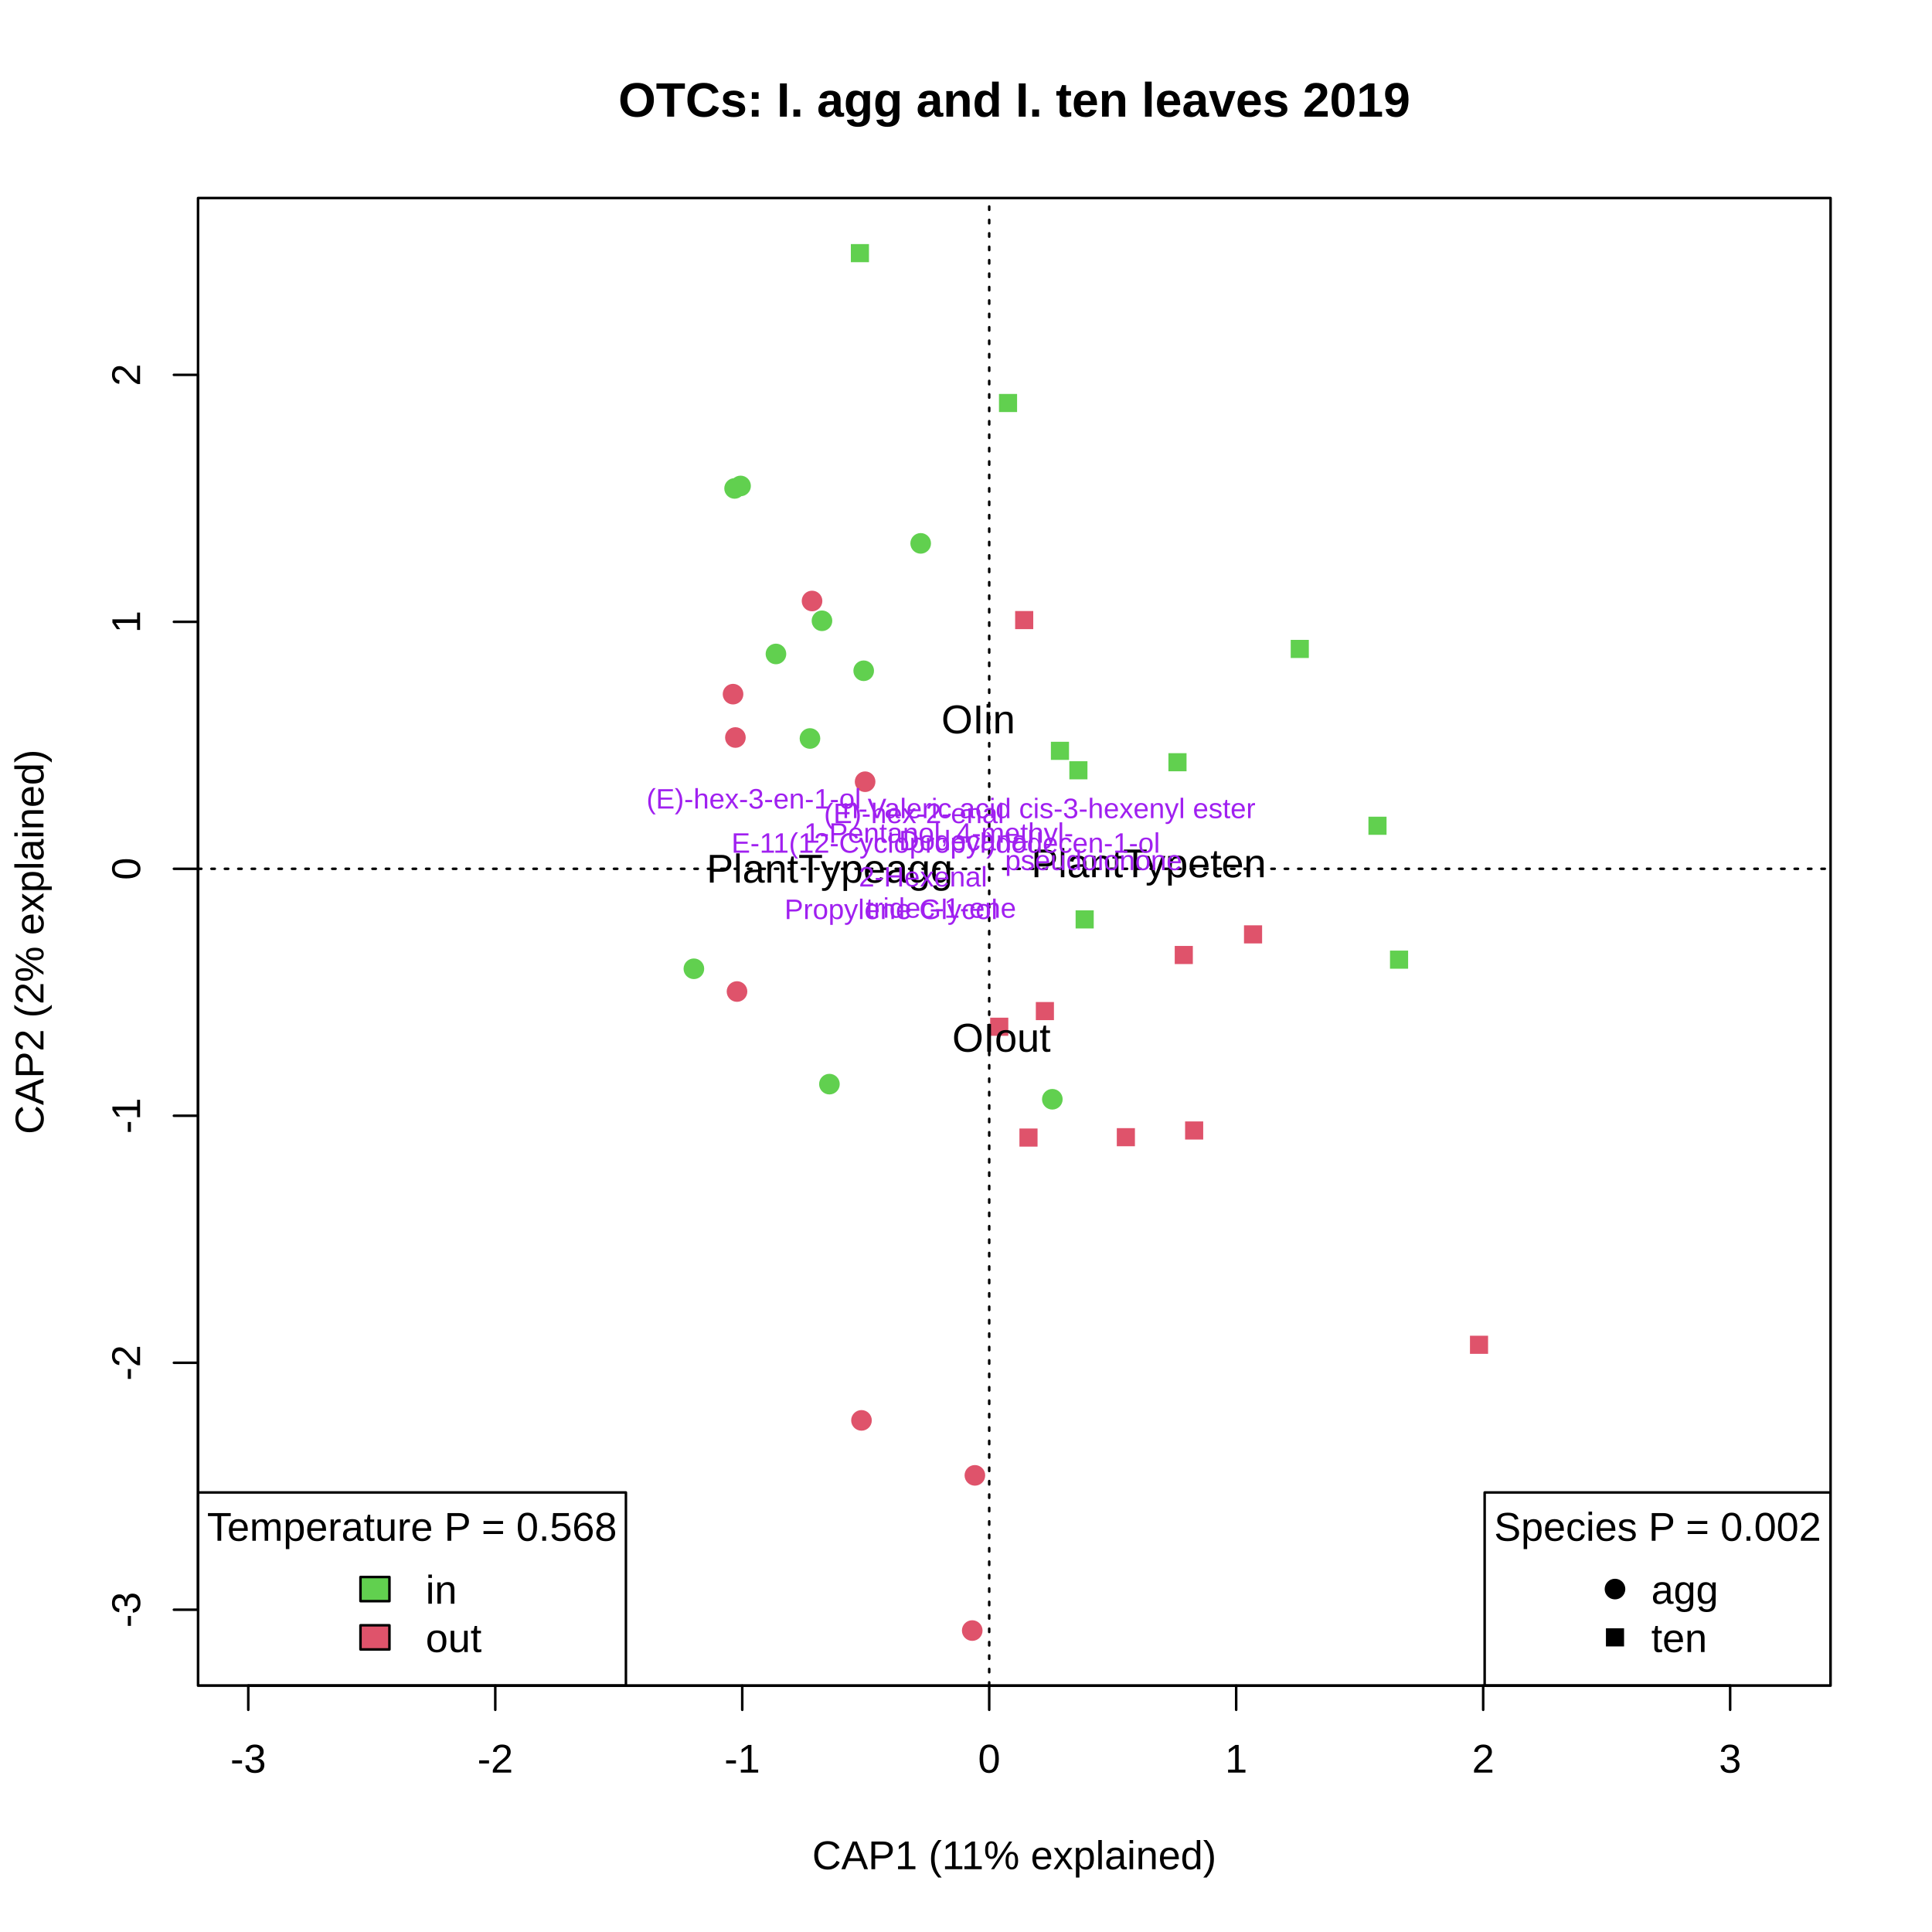
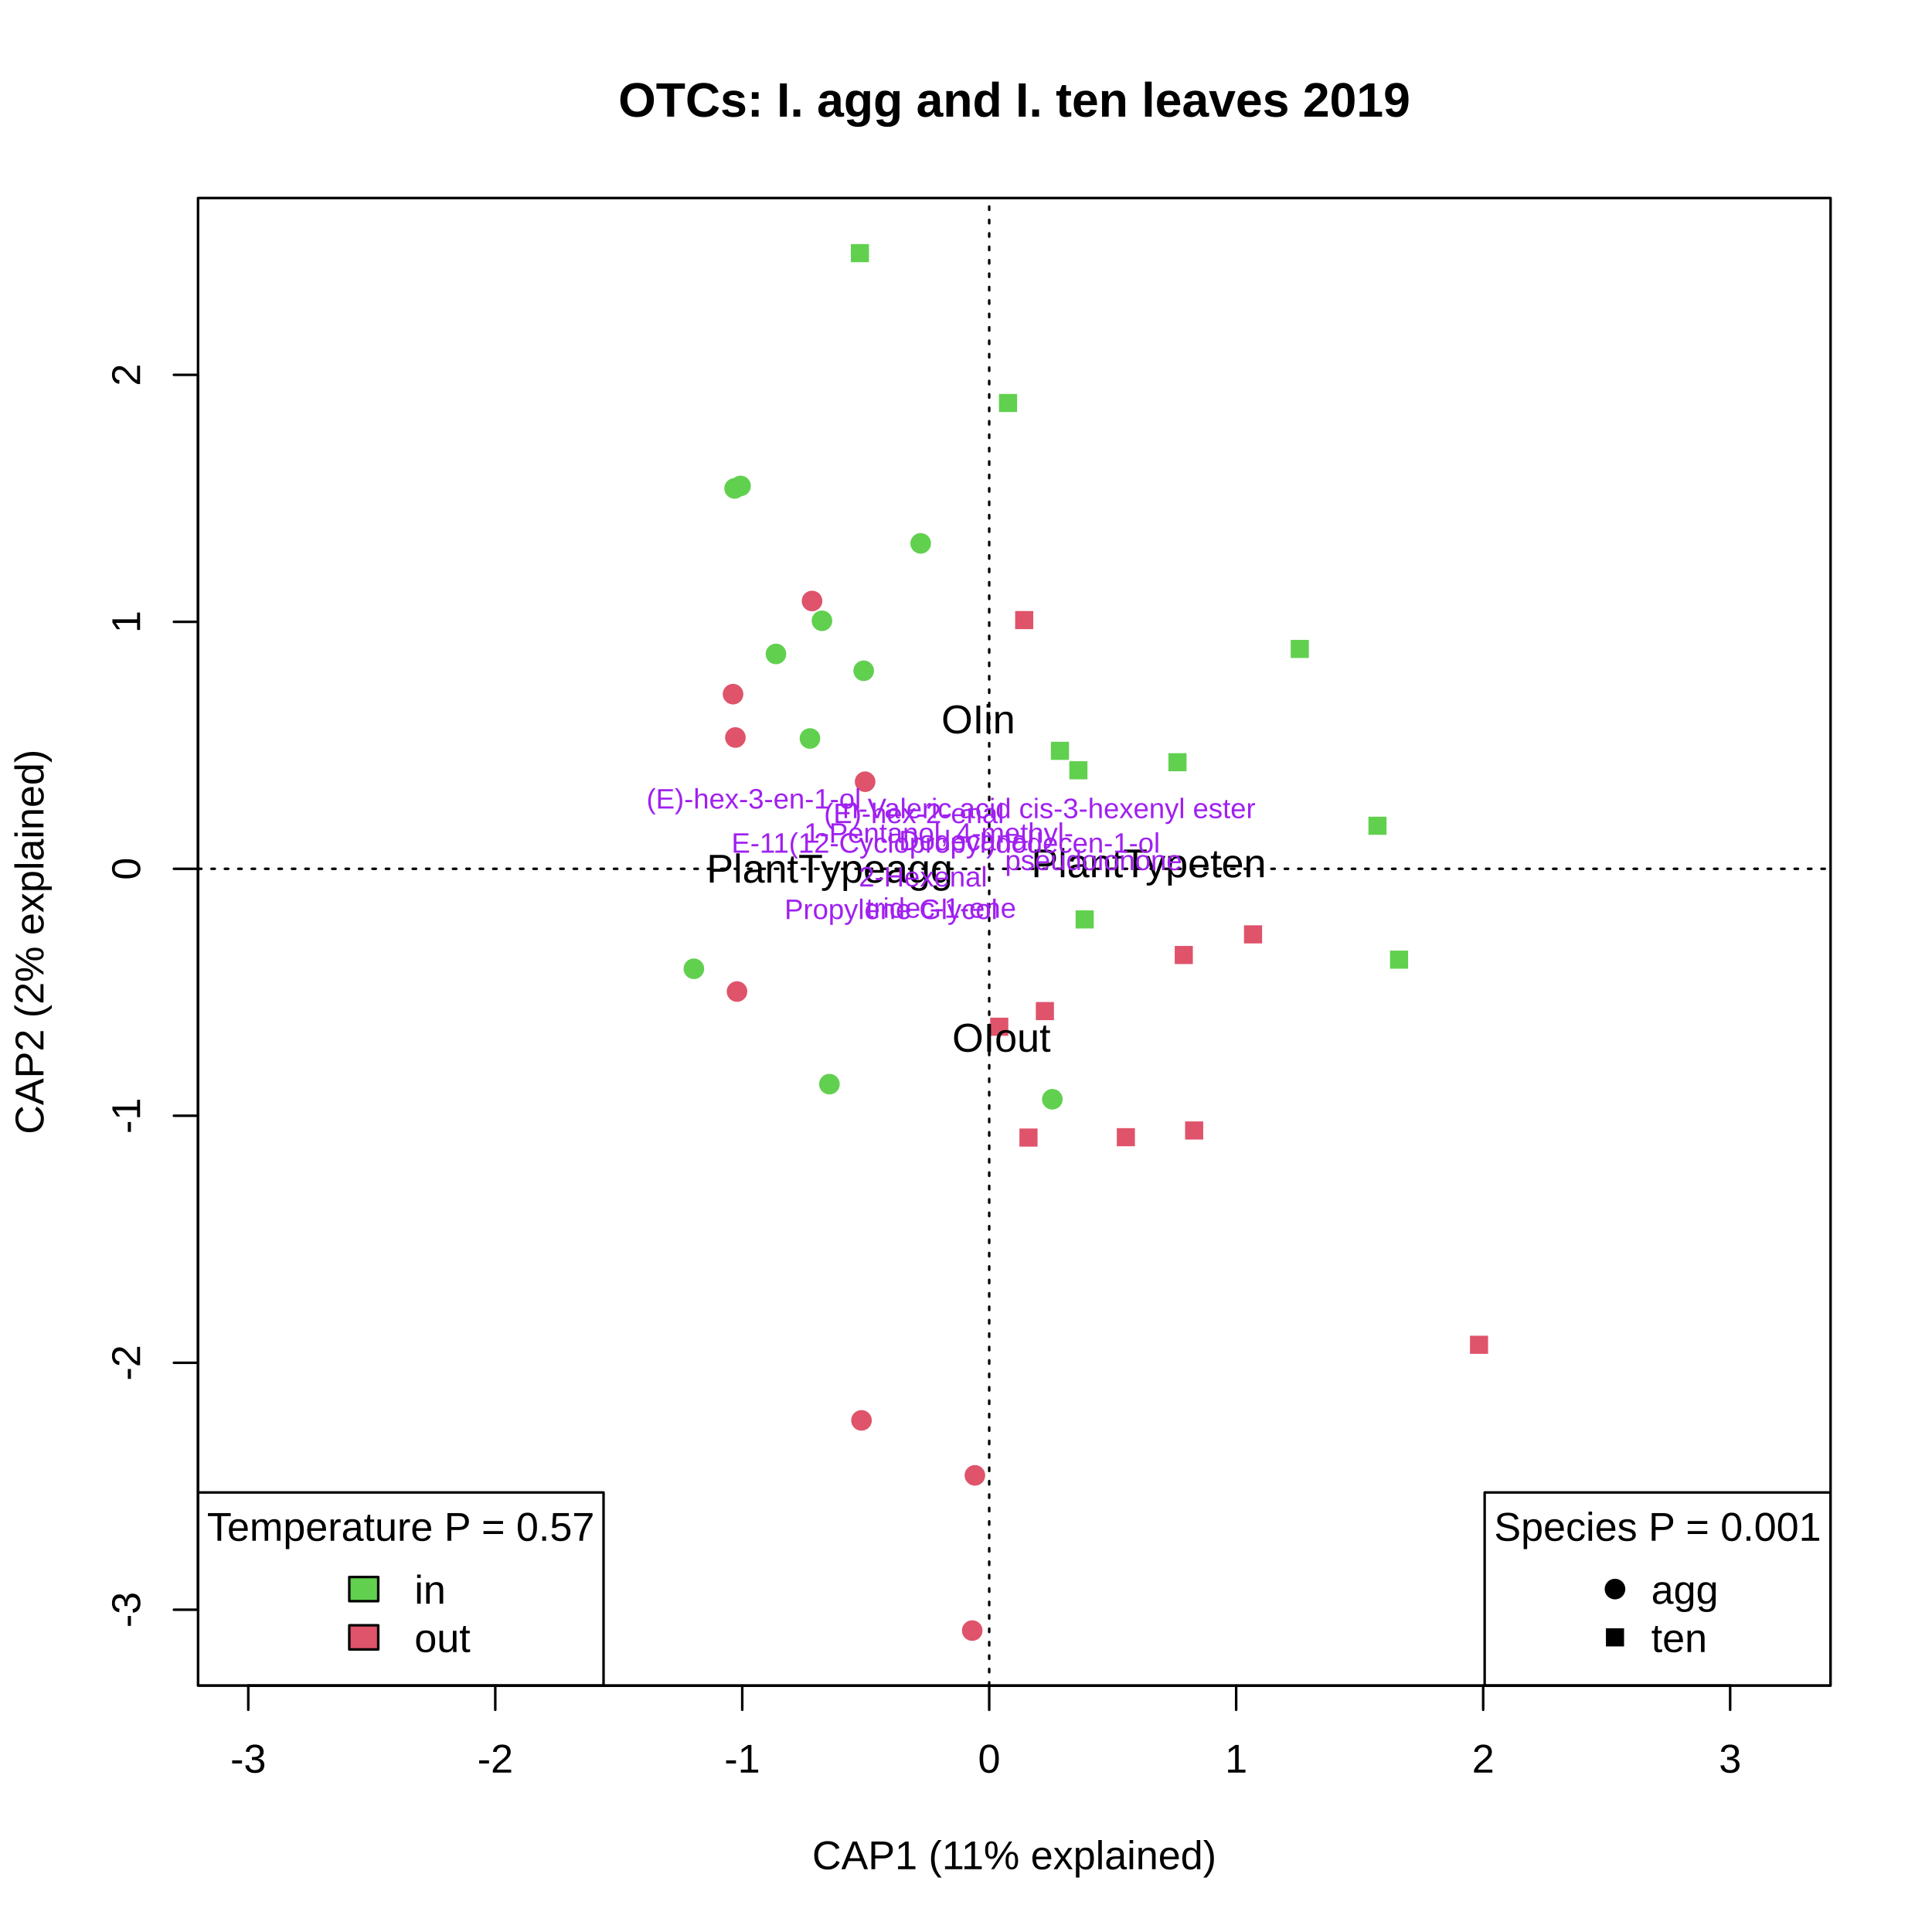
<svg xmlns="http://www.w3.org/2000/svg" class="svglite" width="576.00pt" height="576.00pt" viewBox="0 0 576.00 576.00">
  <defs>
    <style type="text/css">
    .svglite line, .svglite polyline, .svglite polygon, .svglite path, .svglite rect, .svglite circle {
      fill: none;
      stroke: #000000;
      stroke-linecap: round;
      stroke-linejoin: round;
      stroke-miterlimit: 10.00;
    }
    .svglite text {
      white-space: pre;
    }
  </style>
  </defs>
  <rect width="100%" height="100%" style="stroke: none; fill: #FFFFFF;" />
  <defs>
    <clipPath id="cpMC4wMHw1NzYuMDB8MC4wMHw1NzYuMDA=">
      <rect x="0.00" y="0.00" width="576.00" height="576.00" />
    </clipPath>
  </defs>
  <g clip-path="url(#cpMC4wMHw1NzYuMDB8MC4wMHw1NzYuMDA=)">
    <line x1="74.02" y1="502.56" x2="515.82" y2="502.56" style="stroke-width: 0.75;" />
    <line x1="74.02" y1="502.56" x2="74.02" y2="509.76" style="stroke-width: 0.75;" />
    <line x1="147.66" y1="502.56" x2="147.66" y2="509.76" style="stroke-width: 0.75;" />
    <line x1="221.29" y1="502.56" x2="221.29" y2="509.76" style="stroke-width: 0.75;" />
    <line x1="294.92" y1="502.56" x2="294.92" y2="509.76" style="stroke-width: 0.75;" />
    <line x1="368.55" y1="502.56" x2="368.55" y2="509.76" style="stroke-width: 0.75;" />
    <line x1="442.19" y1="502.56" x2="442.19" y2="509.76" style="stroke-width: 0.75;" />
    <line x1="515.82" y1="502.56" x2="515.82" y2="509.76" style="stroke-width: 0.75;" />
    <text x="74.02" y="528.48" text-anchor="middle" style="font-size: 12.00px; font-family: &quot;Arial&quot;;">-3</text>
    <text x="147.66" y="528.48" text-anchor="middle" style="font-size: 12.00px; font-family: &quot;Arial&quot;;">-2</text>
    <text x="221.29" y="528.48" text-anchor="middle" style="font-size: 12.00px; font-family: &quot;Arial&quot;;">-1</text>
    <text x="294.92" y="528.48" text-anchor="middle" style="font-size: 12.00px; font-family: &quot;Arial&quot;;">0</text>
    <text x="368.55" y="528.48" text-anchor="middle" style="font-size: 12.00px; font-family: &quot;Arial&quot;;">1</text>
    <text x="442.19" y="528.48" text-anchor="middle" style="font-size: 12.00px; font-family: &quot;Arial&quot;;">2</text>
    <text x="515.82" y="528.48" text-anchor="middle" style="font-size: 12.00px; font-family: &quot;Arial&quot;;">3</text>
    <line x1="59.04" y1="479.92" x2="59.04" y2="111.76" style="stroke-width: 0.75;" />
    <line x1="59.04" y1="479.92" x2="51.84" y2="479.92" style="stroke-width: 0.75;" />
    <line x1="59.04" y1="406.29" x2="51.84" y2="406.29" style="stroke-width: 0.75;" />
    <line x1="59.04" y1="332.65" x2="51.84" y2="332.65" style="stroke-width: 0.75;" />
    <line x1="59.04" y1="259.02" x2="51.84" y2="259.02" style="stroke-width: 0.75;" />
    <line x1="59.04" y1="185.39" x2="51.84" y2="185.39" style="stroke-width: 0.75;" />
    <line x1="59.04" y1="111.76" x2="51.84" y2="111.76" style="stroke-width: 0.75;" />
    <text transform="translate(41.76,479.92) rotate(-90)" text-anchor="middle" style="font-size: 12.00px; font-family: &quot;Arial&quot;;">-3</text>
    <text transform="translate(41.76,406.29) rotate(-90)" text-anchor="middle" style="font-size: 12.00px; font-family: &quot;Arial&quot;;">-2</text>
    <text transform="translate(41.76,332.65) rotate(-90)" text-anchor="middle" style="font-size: 12.00px; font-family: &quot;Arial&quot;;">-1</text>
    <text transform="translate(41.76,259.02) rotate(-90)" text-anchor="middle" style="font-size: 12.00px; font-family: &quot;Arial&quot;;">0</text>
    <text transform="translate(41.76,185.39) rotate(-90)" text-anchor="middle" style="font-size: 12.00px; font-family: &quot;Arial&quot;;">1</text>
    <text transform="translate(41.76,111.76) rotate(-90)" text-anchor="middle" style="font-size: 12.00px; font-family: &quot;Arial&quot;;">2</text>
    <polygon points="59.04,502.56 545.76,502.56 545.76,59.04 59.04,59.04 " style="stroke-width: 0.75;" />
    <text x="302.40" y="557.28" text-anchor="middle" style="font-size: 12.00px; font-family: &quot;Arial&quot;;">CAP1 (11% explained)</text>
    <text transform="translate(12.96,280.80) rotate(-90)" text-anchor="middle" style="font-size: 12.00px; font-family: &quot;Arial&quot;;">CAP2 (2% explained)</text>
  </g>
  <defs>
    <clipPath id="cpNTkuMDR8NTQ1Ljc2fDU5LjA0fDUwMi41Ng==">
      <rect x="59.04" y="59.04" width="486.72" height="443.52" />
    </clipPath>
  </defs>
  <g clip-path="url(#cpNTkuMDR8NTQ1Ljc2fDU5LjA0fDUwMi41Ng==)">
    <line x1="59.04" y1="259.02" x2="545.76" y2="259.02" style="stroke-width: 0.75; stroke-dasharray: 1.00,3.00;" />
    <line x1="294.92" y1="502.56" x2="294.92" y2="59.04" style="stroke-width: 0.75; stroke-dasharray: 1.00,3.00;" />
  </g>
  <g clip-path="url(#cpMC4wMHw1NzYuMDB8MC4wMHw1NzYuMDA=)">
    <text x="302.40" y="34.77" text-anchor="middle" style="font-size: 14.40px; font-weight: bold; font-family: &quot;Arial&quot;;">OTCs: I. agg and I. ten leaves 2019</text>
  </g>
  <g clip-path="url(#cpNTkuMDR8NTQ1Ljc2fDU5LjA0fDUwMi41Ng==)">
-     <rect x="59.04" y="444.96" width="127.57" height="57.60" style="stroke-width: 0.75;" />
-     <rect x="107.47" y="470.16" width="8.64" height="7.20" style="stroke-width: 0.75; fill: #61D04F;" />
-     <rect x="107.47" y="484.56" width="8.64" height="7.20" style="stroke-width: 0.75; fill: #DF536B;" />
-     <text x="122.83" y="459.36" text-anchor="middle" style="font-size: 12.00px; font-family: &quot;Arial&quot;;">Temperature P = 0.568</text>
-     <text x="126.91" y="478.13" style="font-size: 12.00px; font-family: &quot;Arial&quot;;">in</text>
-     <text x="126.91" y="492.53" style="font-size: 12.00px; font-family: &quot;Arial&quot;;">out</text>
+     <rect x="59.04" y="444.96" width="120.90" height="57.60" style="stroke-width: 0.75;" />
+     <rect x="104.13" y="470.16" width="8.64" height="7.20" style="stroke-width: 0.75; fill: #61D04F;" />
+     <rect x="104.13" y="484.56" width="8.64" height="7.20" style="stroke-width: 0.75; fill: #DF536B;" />
+     <text x="119.49" y="459.36" text-anchor="middle" style="font-size: 12.00px; font-family: &quot;Arial&quot;;">Temperature P = 0.57</text>
+     <text x="123.57" y="478.13" style="font-size: 12.00px; font-family: &quot;Arial&quot;;">in</text>
+     <text x="123.57" y="492.53" style="font-size: 12.00px; font-family: &quot;Arial&quot;;">out</text>
    <rect x="442.63" y="444.96" width="103.13" height="57.60" style="stroke-width: 0.75;" />
    <circle cx="481.49" cy="473.76" r="2.70" style="stroke-width: 0.75; fill: #000000;" />
    <polygon points="478.79,490.86 484.19,490.86 484.19,485.46 478.79,485.46 " style="stroke-width: 0.75; stroke: none; fill: #000000;" />
-     <text x="494.20" y="459.36" text-anchor="middle" style="font-size: 12.00px; font-family: &quot;Arial&quot;;">Species P = 0.002</text>
+     <text x="494.20" y="459.36" text-anchor="middle" style="font-size: 12.00px; font-family: &quot;Arial&quot;;">Species P = 0.001</text>
    <text x="492.29" y="478.13" style="font-size: 12.00px; font-family: &quot;Arial&quot;;">agg</text>
    <text x="492.29" y="492.53" style="font-size: 12.00px; font-family: &quot;Arial&quot;;">ten</text>
    <circle cx="289.86" cy="486.13" r="2.70" style="stroke-width: 0.75; stroke: #DF536B; fill: #DF536B;" />
    <circle cx="257.92" cy="233.06" r="2.70" style="stroke-width: 0.75; stroke: #DF536B; fill: #DF536B;" />
    <circle cx="219.25" cy="219.88" r="2.70" style="stroke-width: 0.75; stroke: #DF536B; fill: #DF536B;" />
    <circle cx="218.55" cy="206.95" r="2.70" style="stroke-width: 0.75; stroke: #DF536B; fill: #DF536B;" />
    <circle cx="290.65" cy="439.86" r="2.70" style="stroke-width: 0.75; stroke: #DF536B; fill: #DF536B;" />
    <circle cx="256.84" cy="423.47" r="2.70" style="stroke-width: 0.75; stroke: #DF536B; fill: #DF536B;" />
    <circle cx="242.10" cy="179.18" r="2.70" style="stroke-width: 0.75; stroke: #DF536B; fill: #DF536B;" />
    <circle cx="219.73" cy="295.61" r="2.70" style="stroke-width: 0.75; stroke: #DF536B; fill: #DF536B;" />
    <polygon points="253.67,78.17 259.07,78.17 259.07,72.77 253.67,72.77 " style="stroke-width: 0.75; stroke: none; fill: #61D04F;" />
    <polygon points="407.98,248.89 413.38,248.89 413.38,243.49 407.98,243.49 " style="stroke-width: 0.75; stroke: none; fill: #61D04F;" />
    <polygon points="320.68,276.81 326.08,276.81 326.08,271.41 320.68,271.41 " style="stroke-width: 0.75; stroke: none; fill: #61D04F;" />
    <polygon points="313.31,226.55 318.71,226.55 318.71,221.15 313.31,221.15 " style="stroke-width: 0.75; stroke: none; fill: #61D04F;" />
    <polygon points="297.83,122.85 303.23,122.85 303.23,117.45 297.83,117.45 " style="stroke-width: 0.75; stroke: none; fill: #61D04F;" />
    <polygon points="384.81,196.17 390.21,196.17 390.21,190.77 384.81,190.77 " style="stroke-width: 0.75; stroke: none; fill: #61D04F;" />
    <polygon points="318.81,232.35 324.21,232.35 324.21,226.95 318.81,226.95 " style="stroke-width: 0.75; stroke: none; fill: #61D04F;" />
    <polygon points="348.35,229.95 353.75,229.95 353.75,224.55 348.35,224.55 " style="stroke-width: 0.75; stroke: none; fill: #61D04F;" />
    <polygon points="414.41,288.81 419.81,288.81 419.81,283.41 414.41,283.41 " style="stroke-width: 0.75; stroke: none; fill: #61D04F;" />
    <circle cx="241.48" cy="220.17" r="2.70" style="stroke-width: 0.75; stroke: #61D04F; fill: #61D04F;" />
    <circle cx="313.74" cy="327.73" r="2.70" style="stroke-width: 0.75; stroke: #61D04F; fill: #61D04F;" />
    <circle cx="247.28" cy="323.22" r="2.70" style="stroke-width: 0.75; stroke: #61D04F; fill: #61D04F;" />
    <circle cx="257.50" cy="199.98" r="2.70" style="stroke-width: 0.75; stroke: #61D04F; fill: #61D04F;" />
    <circle cx="231.34" cy="194.97" r="2.70" style="stroke-width: 0.75; stroke: #61D04F; fill: #61D04F;" />
    <circle cx="245.06" cy="185.08" r="2.70" style="stroke-width: 0.75; stroke: #61D04F; fill: #61D04F;" />
    <circle cx="206.87" cy="288.83" r="2.70" style="stroke-width: 0.75; stroke: #61D04F; fill: #61D04F;" />
    <circle cx="219.01" cy="145.62" r="2.70" style="stroke-width: 0.75; stroke: #61D04F; fill: #61D04F;" />
    <circle cx="220.79" cy="144.88" r="2.70" style="stroke-width: 0.75; stroke: #61D04F; fill: #61D04F;" />
    <circle cx="274.49" cy="162.00" r="2.70" style="stroke-width: 0.75; stroke: #61D04F; fill: #61D04F;" />
    <polygon points="303.93,341.85 309.33,341.85 309.33,336.45 303.93,336.45 " style="stroke-width: 0.75; stroke: none; fill: #DF536B;" />
    <polygon points="295.21,308.81 300.61,308.81 300.61,303.41 295.21,303.41 " style="stroke-width: 0.75; stroke: none; fill: #DF536B;" />
    <polygon points="302.65,187.57 308.05,187.57 308.05,182.17 302.65,182.17 " style="stroke-width: 0.75; stroke: none; fill: #DF536B;" />
    <polygon points="350.23,287.42 355.63,287.42 355.63,282.02 350.23,282.02 " style="stroke-width: 0.75; stroke: none; fill: #DF536B;" />
    <polygon points="438.25,403.63 443.65,403.63 443.65,398.23 438.25,398.23 " style="stroke-width: 0.75; stroke: none; fill: #DF536B;" />
    <polygon points="308.82,304.14 314.22,304.14 314.22,298.74 308.82,298.74 " style="stroke-width: 0.75; stroke: none; fill: #DF536B;" />
    <polygon points="370.88,281.27 376.28,281.27 376.28,275.87 370.88,275.87 " style="stroke-width: 0.75; stroke: none; fill: #DF536B;" />
    <polygon points="332.96,341.74 338.36,341.74 338.36,336.34 332.96,336.34 " style="stroke-width: 0.75; stroke: none; fill: #DF536B;" />
    <polygon points="353.32,339.74 358.72,339.74 358.72,334.34 353.32,334.34 " style="stroke-width: 0.75; stroke: none; fill: #DF536B;" />
    <text x="247.36" y="263.13" text-anchor="middle" style="font-size: 12.00px; font-family: &quot;Arial&quot;;">PlantTypeagg</text>
    <text x="342.48" y="261.54" text-anchor="middle" style="font-size: 12.00px; font-family: &quot;Arial&quot;;">PlantTypeten</text>
    <text x="291.67" y="218.62" text-anchor="middle" style="font-size: 12.00px; font-family: &quot;Arial&quot;;">OIin</text>
    <text x="298.56" y="313.54" text-anchor="middle" style="font-size: 12.00px; font-family: &quot;Arial&quot;;">OIout</text>
    <text x="279.60" y="256.15" text-anchor="middle" style="font-size: 8.40px;fill: none; font-family: &quot;Arial&quot;;">(E)-4-oxohex-2-enal  </text>
    <text x="296.87" y="259.22" text-anchor="middle" style="font-size: 8.40px;fill: none; font-family: &quot;Arial&quot;;">2,4-diethylheptan-1-ol</text>
    <text x="289.92" y="260.44" text-anchor="middle" style="font-size: 8.40px;fill: none; font-family: &quot;Arial&quot;;">1-Hexanol</text>
    <text x="279.87" y="251.25" text-anchor="middle" style="font-size: 8.40px;fill: #A020F0; font-family: &quot;Arial&quot;;">1-Pentanol, 4-methyl-</text>
    <text x="283.49" y="254.03" text-anchor="middle" style="font-size: 8.40px;fill: none; font-family: &quot;Arial&quot;;">1-penten-3-ol</text>
    <text x="280.55" y="273.61" text-anchor="middle" style="font-size: 8.40px;fill: #A020F0; font-family: &quot;Arial&quot;;">tridec-1-ene  </text>
    <text x="282.01" y="257.48" text-anchor="middle" style="font-size: 8.40px;fill: none; font-family: &quot;Arial&quot;;">2-Hexen-1-ol, (Z)-</text>
    <text x="275.19" y="264.30" text-anchor="middle" style="font-size: 8.40px;fill: #A020F0; font-family: &quot;Arial&quot;;">2-Hexenal</text>
    <text x="272.51" y="245.40" text-anchor="middle" style="font-size: 8.40px;fill: #A020F0; font-family: &quot;Arial&quot;;">(E)-hex-2-enal  </text>
    <text x="224.72" y="241.06" text-anchor="middle" style="font-size: 8.40px;fill: #A020F0; font-family: &quot;Arial&quot;;">(E)-hex-3-en-1-ol</text>
    <text x="278.75" y="263.39" text-anchor="middle" style="font-size: 8.40px;fill: none; font-family: &quot;Arial&quot;;">[(E)-hex-3-enyl] acetate</text>
    <text x="296.76" y="261.83" text-anchor="middle" style="font-size: 8.40px;fill: none; font-family: &quot;Arial&quot;;">3,5-Octanedione, 2,2,4,7-tetramethyl-</text>
    <text x="326.02" y="259.40" text-anchor="middle" style="font-size: 8.40px;fill: #A020F0; font-family: &quot;Arial&quot;;">pseudoionone</text>
    <text x="285.11" y="258.45" text-anchor="middle" style="font-size: 8.40px;fill: none; font-family: &quot;Arial&quot;;">Acetic acid, trifluoro-, undecyl ester</text>
    <text x="290.64" y="256.27" text-anchor="middle" style="font-size: 8.40px;fill: none; font-family: &quot;Arial&quot;;">Carbonic acid, nonyl prop-1-en-2-yl ester</text>
    <text x="301.10" y="257.23" text-anchor="middle" style="font-size: 8.40px;fill: none; font-family: &quot;Arial&quot;;">b-caryophyllene</text>
    <text x="297.24" y="260.60" text-anchor="middle" style="font-size: 8.40px;fill: none; font-family: &quot;Arial&quot;;">Decane, 3,3,6-trimethyl-</text>
    <text x="291.04" y="263.45" text-anchor="middle" style="font-size: 8.40px;fill: none; font-family: &quot;Arial&quot;;">Decane, 3,7-dimethyl-</text>
    <text x="288.09" y="253.50" text-anchor="middle" style="font-size: 8.40px;fill: #A020F0; font-family: &quot;Arial&quot;;">Dodecanal</text>
    <text x="283.37" y="263.65" text-anchor="middle" style="font-size: 8.40px;fill: none; font-family: &quot;Arial&quot;;">Dodecane, 4,6-dimethyl-</text>
    <text x="298.43" y="253.94" text-anchor="middle" style="font-size: 8.40px;fill: none; font-family: &quot;Arial&quot;;">Hexanoic acid</text>
    <text x="298.22" y="266.61" text-anchor="middle" style="font-size: 8.40px;fill: none; font-family: &quot;Arial&quot;;">Hexyl chloroformate</text>
    <text x="312.76" y="243.92" text-anchor="middle" style="font-size: 8.40px;fill: #A020F0; font-family: &quot;Arial&quot;;">n-Valeric acid cis-3-hexenyl ester</text>
    <text x="292.84" y="261.35" text-anchor="middle" style="font-size: 8.40px;fill: none; font-family: &quot;Arial&quot;;">Nonane, 5-butyl-</text>
    <text x="294.48" y="263.26" text-anchor="middle" style="font-size: 8.40px;fill: none; font-family: &quot;Arial&quot;;">Octane, 2,6,6-trimethyl-</text>
    <text x="294.02" y="263.98" text-anchor="middle" style="font-size: 8.40px;fill: none; font-family: &quot;Arial&quot;;">Pentanoic acid</text>
    <text x="308.04" y="263.68" text-anchor="middle" style="font-size: 8.40px;fill: none; font-family: &quot;Arial&quot;;">petasitene</text>
    <text x="265.64" y="274.00" text-anchor="middle" style="font-size: 8.40px;fill: #A020F0; font-family: &quot;Arial&quot;;">Propylene Glycol</text>
    <text x="293.92" y="253.61" text-anchor="middle" style="font-size: 8.40px;fill: none; font-family: &quot;Arial&quot;;">Tetradecyl trifluoroacetate</text>
    <text x="301.78" y="256.42" text-anchor="middle" style="font-size: 8.40px;fill: none; font-family: &quot;Arial&quot;;">Undecanal</text>
    <text x="293.91" y="260.42" text-anchor="middle" style="font-size: 8.40px;fill: none; font-family: &quot;Arial&quot;;">Undecane, 2-methyl-</text>
    <text x="304.92" y="256.56" text-anchor="middle" style="font-size: 8.40px;fill: none; font-family: &quot;Arial&quot;;">.alpha.-Campholenal</text>
    <text x="290.13" y="255.36" text-anchor="middle" style="font-size: 8.40px;fill: none; font-family: &quot;Arial&quot;;">2-Hexanol, (S)-</text>
    <text x="294.92" y="261.34" text-anchor="middle" style="font-size: 8.40px;fill: none; font-family: &quot;Arial&quot;;">2,5-Dimethylhexane-2,5-dihydroperoxide</text>
    <text x="287.33" y="267.23" text-anchor="middle" style="font-size: 8.40px;fill: none; font-family: &quot;Arial&quot;;">4-Octanone, 2-methyl-</text>
    <text x="281.96" y="254.22" text-anchor="middle" style="font-size: 8.40px;fill: #A020F0; font-family: &quot;Arial&quot;;">E-11(12-Cyclopropyl)dodecen-1-ol</text>
  </g>
</svg>
